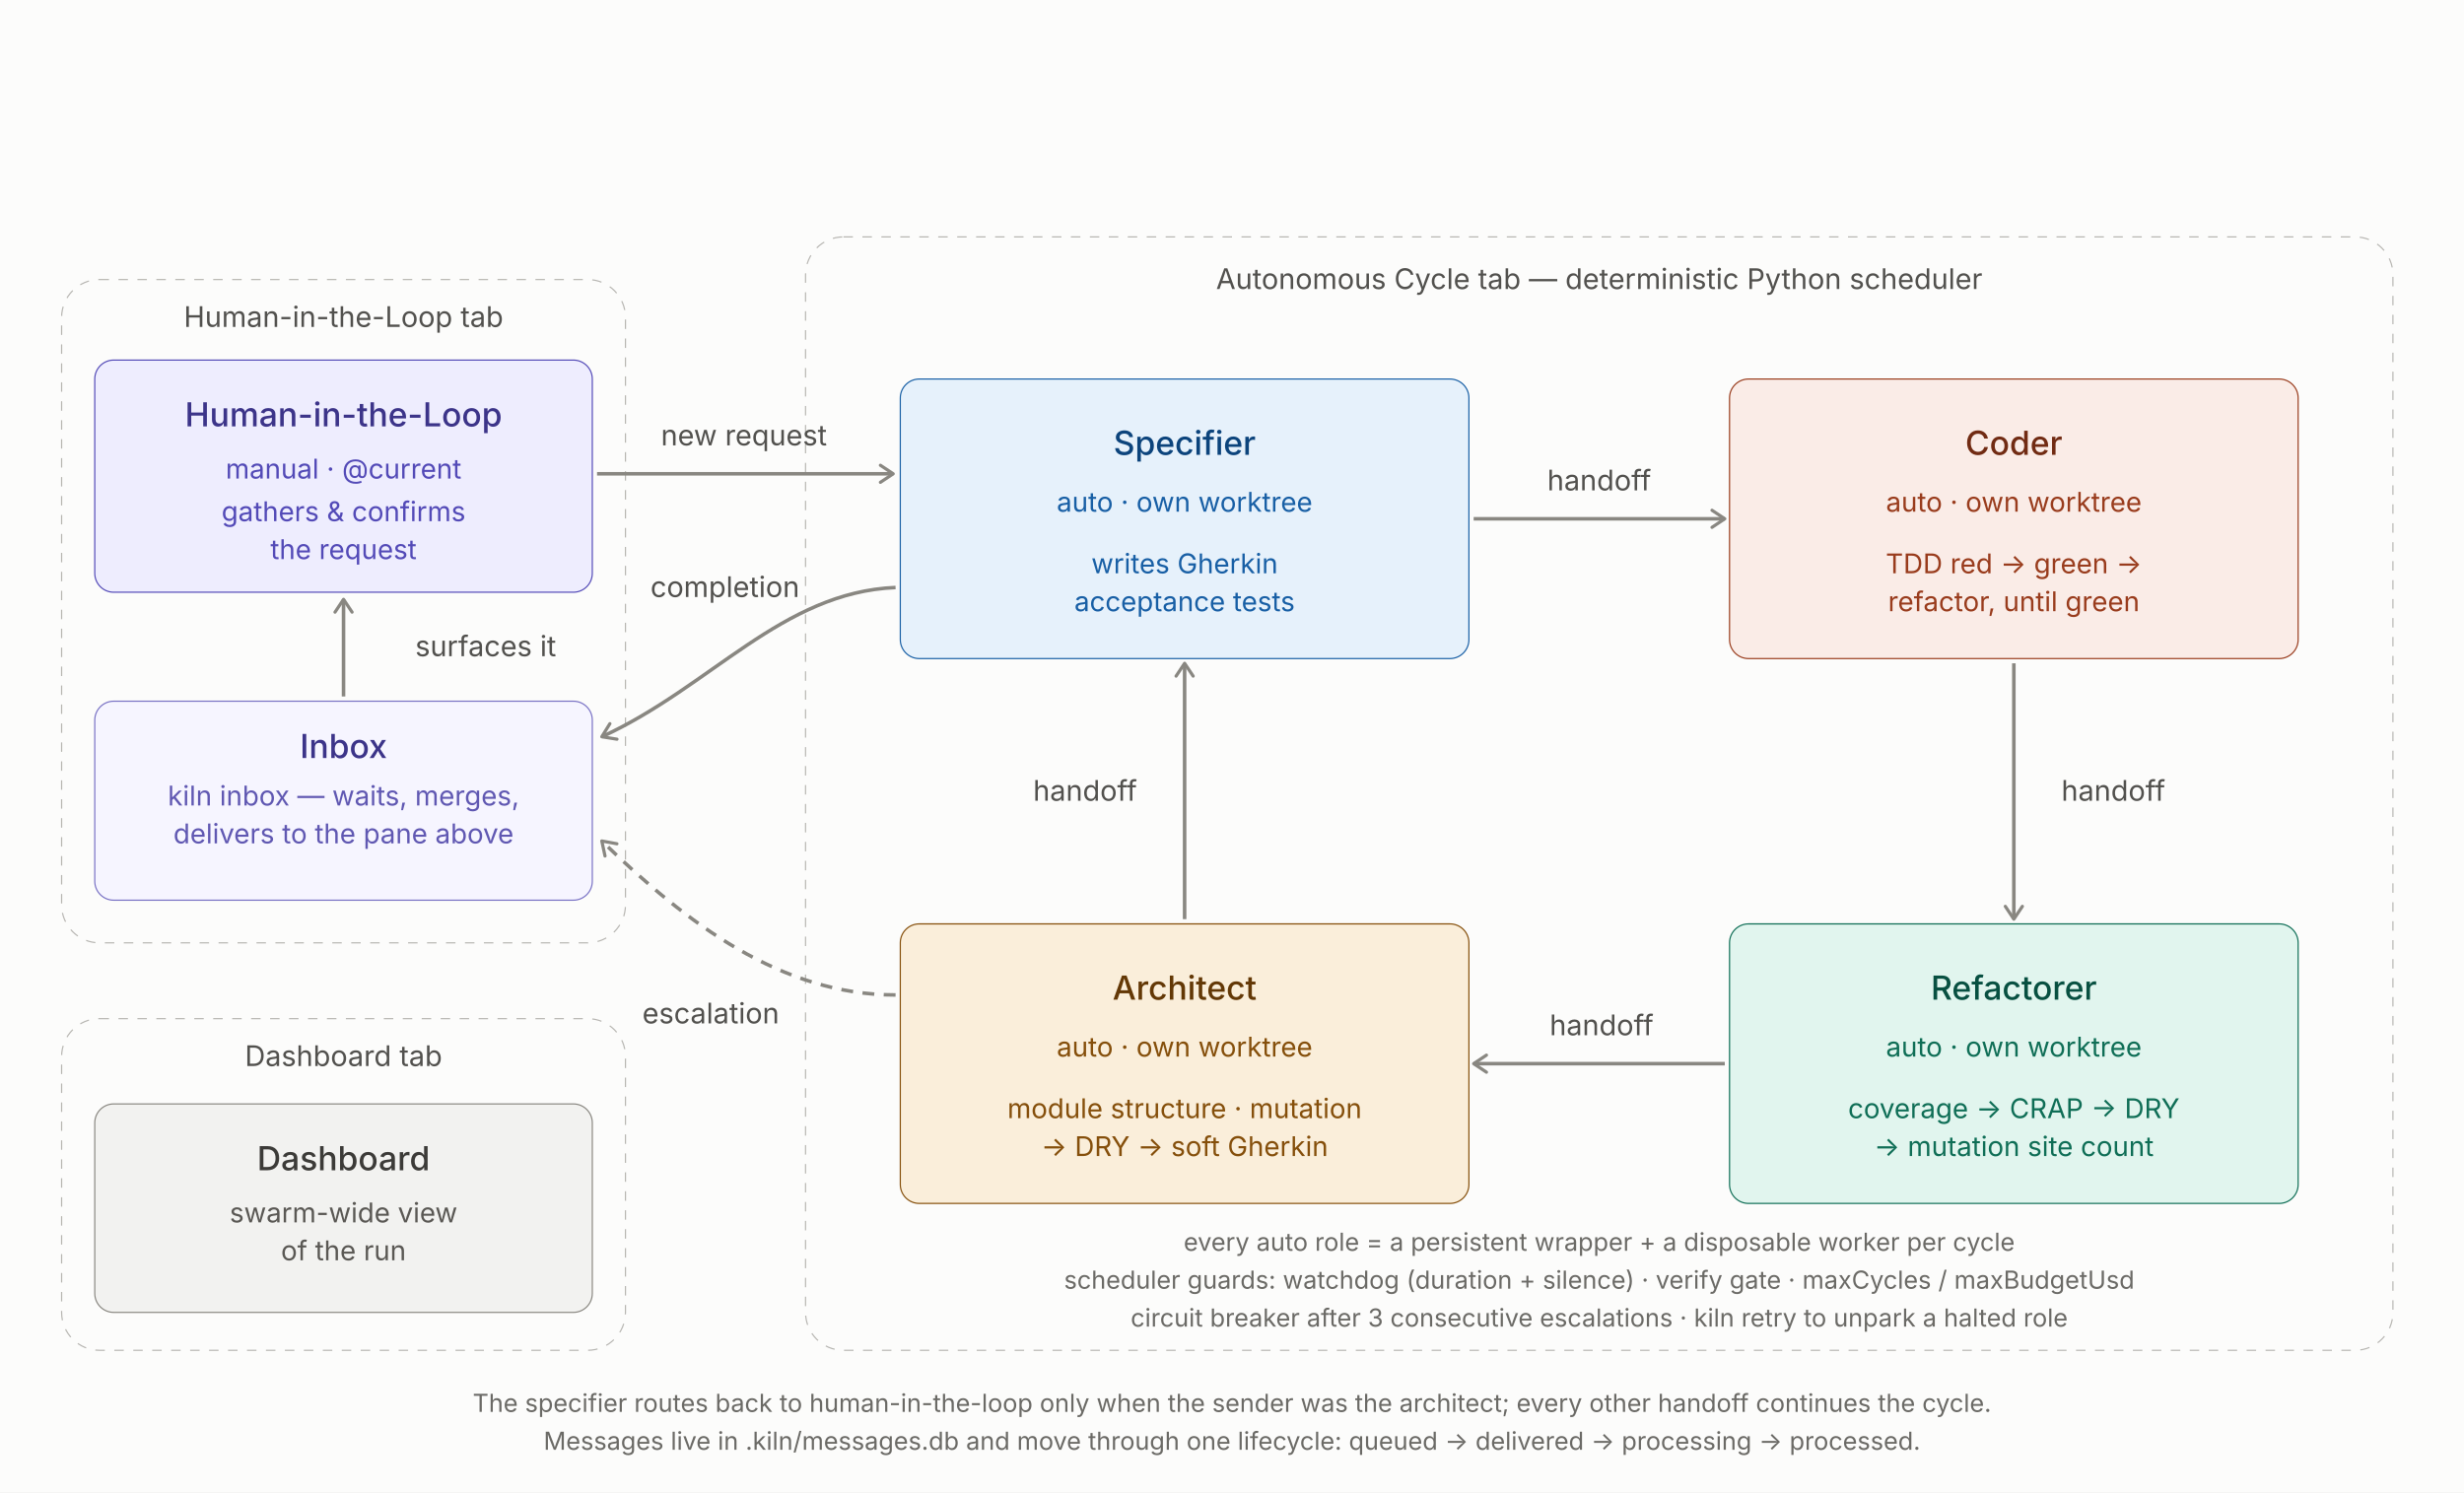
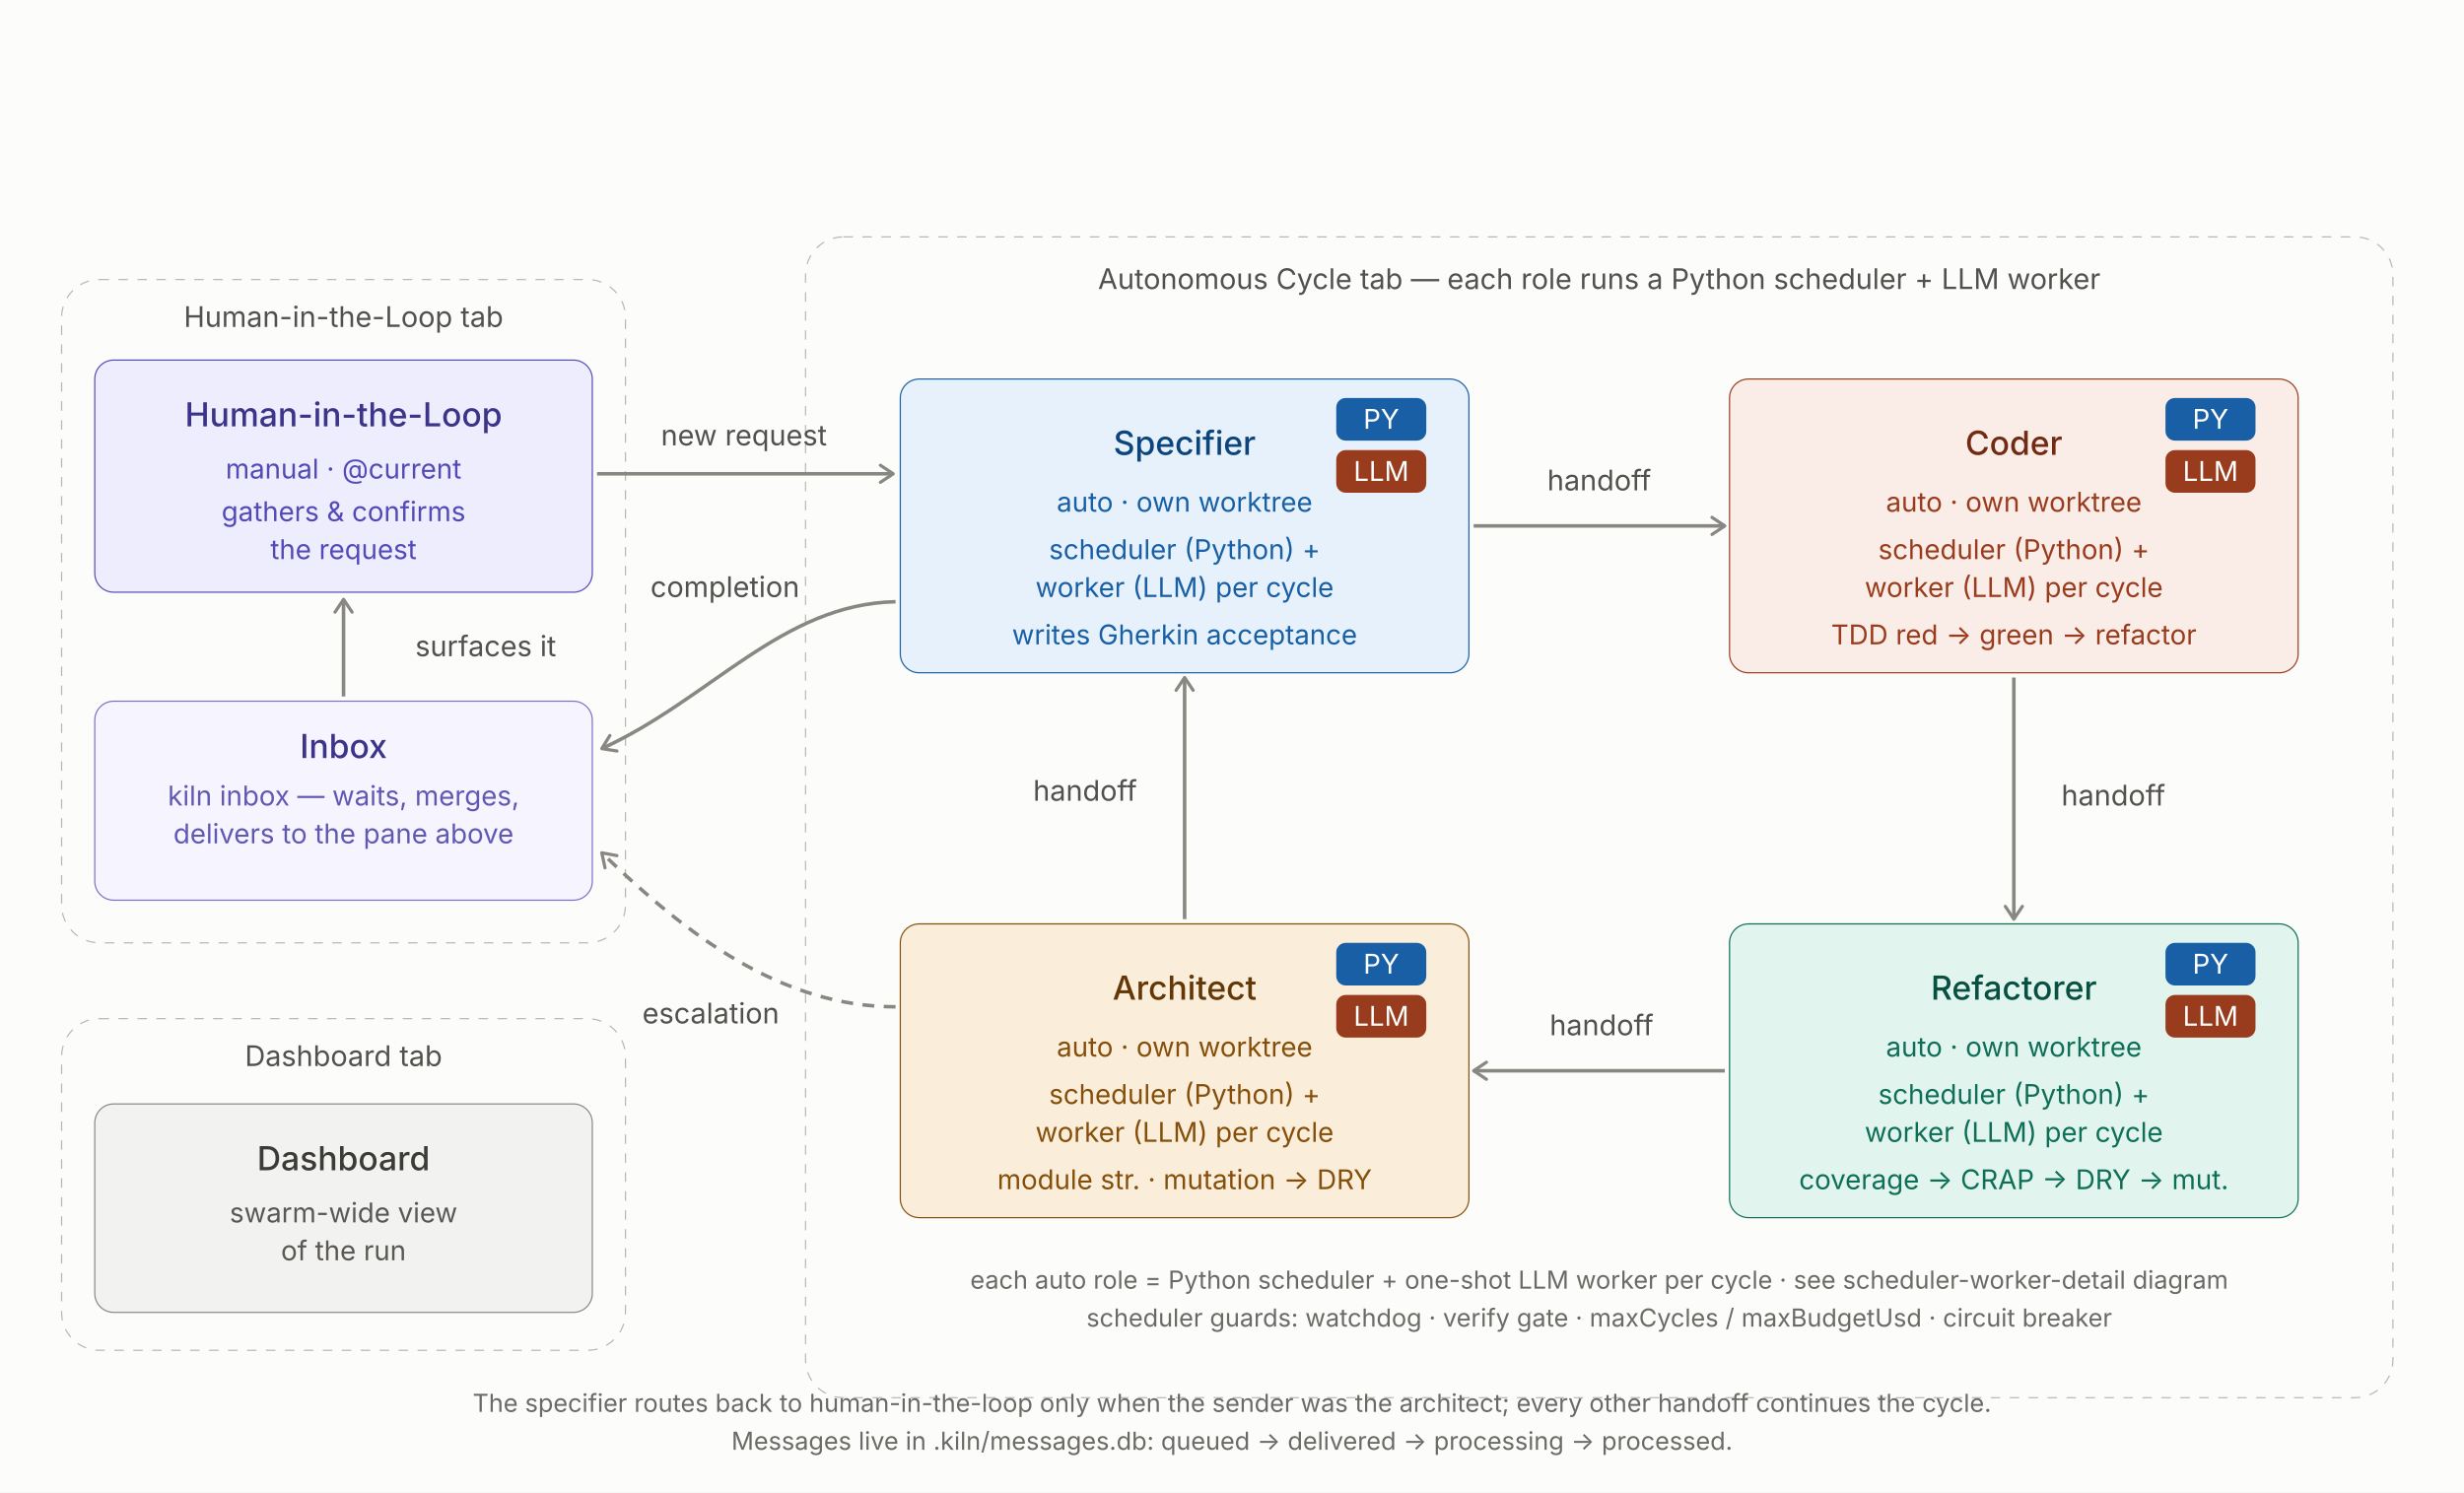
<svg xmlns="http://www.w3.org/2000/svg" width="100%" viewBox="0 0 1040 630" role="img">
  <defs>
    <marker id="arrow" viewBox="0 0 10 10" refX="8" refY="5" markerWidth="6" markerHeight="6" orient="auto-start-reverse">
      <path d="M2 1L8 5L2 9" fill="none" stroke="#898781" stroke-width="1.5" stroke-linecap="round" stroke-linejoin="round" />
    </marker>
    <marker id="arrow-red" viewBox="0 0 10 10" refX="8" refY="5" markerWidth="6" markerHeight="6" orient="auto-start-reverse">
      <path d="M2 1L8 5L2 9" fill="none" stroke="#a8422a" stroke-width="1.5" stroke-linecap="round" stroke-linejoin="round" />
    </marker>
    <style>
    text { font-family: "Anthropic Sans", -apple-system, BlinkMacSystemFont, "Segoe UI", sans-serif; }
    .name { font-size: 14px; font-weight: 500; }
    .sub  { font-size: 11.5px; font-weight: 400; }
    .edge { font-size: 12px; fill: #52514e; }
    .grp  { font-size: 12px; fill: #52514e; }
    .note { font-size: 10.5px; fill: #6b6a66; }
    .box  { stroke-width: 0.5; }
    .conn { fill: none; stroke: #898781; stroke-width: 1.5; }
    .dash { fill: none; stroke: #898781; stroke-width: 1.5; stroke-dasharray: 5 4; }
    .cluster { fill: none; stroke: #898781; stroke-width: 0.5; stroke-dasharray: 4 4; opacity: 0.6; }
  </style>
  </defs>
  <rect x="0" y="0" width="1040" height="630" fill="#fcfcfb" />
  <rect class="cluster" x="26" y="118" width="238" height="280" rx="16" />
  <text class="grp" x="145" y="138" text-anchor="middle">Human-in-the-Loop tab</text>
  <rect class="cluster" x="26" y="430" width="238" height="140" rx="16" />
  <text class="grp" x="145" y="450" text-anchor="middle">Dashboard tab</text>
-   <rect class="cluster" x="340" y="100" width="670" height="470" rx="16" />
-   <text class="grp" x="675" y="122" text-anchor="middle">Autonomous Cycle tab — deterministic Python scheduler</text>
+   <rect class="cluster" x="340" y="100" width="670" height="490" rx="16" />
+   <text class="grp" x="675" y="122" text-anchor="middle">Autonomous Cycle tab — each role runs a Python scheduler + LLM worker</text>
  <g>
    <rect class="box" x="40" y="152" width="210" height="98" rx="8" fill="#eeedfe" stroke="#534ab7" />
    <text class="name" x="145" y="180" text-anchor="middle" fill="#3c3489">Human-in-the-Loop</text>
    <text class="sub" x="145" y="202" text-anchor="middle" fill="#534ab7">manual · @current</text>
    <text class="sub" x="145" y="220" text-anchor="middle" fill="#534ab7">gathers &amp; confirms</text>
    <text class="sub" x="145" y="236" text-anchor="middle" fill="#534ab7">the request</text>
  </g>
  <g>
    <rect class="box" x="40" y="296" width="210" height="84" rx="8" fill="#f6f5ff" stroke="#7871c4" />
    <text class="name" x="145" y="320" text-anchor="middle" fill="#3c3489">Inbox</text>
    <text class="sub" x="145" y="340" text-anchor="middle" fill="#6058b2">kiln inbox — waits, merges,</text>
    <text class="sub" x="145" y="356" text-anchor="middle" fill="#6058b2">delivers to the pane above</text>
  </g>
  <line class="conn" x1="145" y1="294" x2="145" y2="253" marker-end="url(#arrow)" />
  <text class="edge" x="205" y="277" text-anchor="middle">surfaces it</text>
  <g>
    <rect class="box" x="40" y="466" width="210" height="88" rx="8" fill="#f2f2f0" stroke="#898781" />
    <text class="name" x="145" y="494" text-anchor="middle" fill="#3c3b38">Dashboard</text>
    <text class="sub" x="145" y="516" text-anchor="middle" fill="#5a5854">swarm-wide view</text>
    <text class="sub" x="145" y="532" text-anchor="middle" fill="#5a5854">of the run</text>
  </g>
  <g>
-     <rect class="box" x="380" y="160" width="240" height="118" rx="8" fill="#e6f1fb" stroke="#185fa5" />
+     <rect class="box" x="380" y="160" width="240" height="124" rx="8" fill="#e6f1fb" stroke="#185fa5" />
    <text class="name" x="500" y="192" text-anchor="middle" fill="#0c447c">Specifier</text>
+     <rect class="box" x="564" y="168" width="38" height="18" rx="4" fill="#185fa5" stroke="none" />
+     <text class="sub" x="583" y="181" text-anchor="middle" fill="#ffffff" font-weight="600" font-size="10px">PY</text>
+     <rect class="box" x="564" y="190" width="38" height="18" rx="4" fill="#993c1d" stroke="none" />
+     <text class="sub" x="583" y="203" text-anchor="middle" fill="#ffffff" font-weight="600" font-size="10px">LLM</text>
    <text class="sub" x="500" y="216" text-anchor="middle" fill="#185fa5">auto · own worktree</text>
-     <text class="sub" x="500" y="242" text-anchor="middle" fill="#185fa5">writes Gherkin</text>
-     <text class="sub" x="500" y="258" text-anchor="middle" fill="#185fa5">acceptance tests</text>
+     <text class="sub" x="500" y="236" text-anchor="middle" fill="#185fa5">scheduler (Python) +</text>
+     <text class="sub" x="500" y="252" text-anchor="middle" fill="#185fa5">worker (LLM) per cycle</text>
+     <text class="sub" x="500" y="272" text-anchor="middle" fill="#185fa5">writes Gherkin acceptance</text>
  </g>
  <g>
-     <rect class="box" x="730" y="160" width="240" height="118" rx="8" fill="#faece7" stroke="#993c1d" />
+     <rect class="box" x="730" y="160" width="240" height="124" rx="8" fill="#faece7" stroke="#993c1d" />
    <text class="name" x="850" y="192" text-anchor="middle" fill="#712b13">Coder</text>
+     <rect class="box" x="914" y="168" width="38" height="18" rx="4" fill="#185fa5" stroke="none" />
+     <text class="sub" x="933" y="181" text-anchor="middle" fill="#ffffff" font-weight="600" font-size="10px">PY</text>
+     <rect class="box" x="914" y="190" width="38" height="18" rx="4" fill="#993c1d" stroke="none" />
+     <text class="sub" x="933" y="203" text-anchor="middle" fill="#ffffff" font-weight="600" font-size="10px">LLM</text>
    <text class="sub" x="850" y="216" text-anchor="middle" fill="#993c1d">auto · own worktree</text>
-     <text class="sub" x="850" y="242" text-anchor="middle" fill="#993c1d">TDD red → green →</text>
-     <text class="sub" x="850" y="258" text-anchor="middle" fill="#993c1d">refactor, until green</text>
+     <text class="sub" x="850" y="236" text-anchor="middle" fill="#993c1d">scheduler (Python) +</text>
+     <text class="sub" x="850" y="252" text-anchor="middle" fill="#993c1d">worker (LLM) per cycle</text>
+     <text class="sub" x="850" y="272" text-anchor="middle" fill="#993c1d">TDD red → green → refactor</text>
  </g>
  <g>
-     <rect class="box" x="730" y="390" width="240" height="118" rx="8" fill="#e1f5ee" stroke="#0f6e56" />
+     <rect class="box" x="730" y="390" width="240" height="124" rx="8" fill="#e1f5ee" stroke="#0f6e56" />
    <text class="name" x="850" y="422" text-anchor="middle" fill="#085041">Refactorer</text>
+     <rect class="box" x="914" y="398" width="38" height="18" rx="4" fill="#185fa5" stroke="none" />
+     <text class="sub" x="933" y="411" text-anchor="middle" fill="#ffffff" font-weight="600" font-size="10px">PY</text>
+     <rect class="box" x="914" y="420" width="38" height="18" rx="4" fill="#993c1d" stroke="none" />
+     <text class="sub" x="933" y="433" text-anchor="middle" fill="#ffffff" font-weight="600" font-size="10px">LLM</text>
    <text class="sub" x="850" y="446" text-anchor="middle" fill="#0f6e56">auto · own worktree</text>
-     <text class="sub" x="850" y="472" text-anchor="middle" fill="#0f6e56">coverage → CRAP → DRY</text>
-     <text class="sub" x="850" y="488" text-anchor="middle" fill="#0f6e56">→ mutation site count</text>
+     <text class="sub" x="850" y="466" text-anchor="middle" fill="#0f6e56">scheduler (Python) +</text>
+     <text class="sub" x="850" y="482" text-anchor="middle" fill="#0f6e56">worker (LLM) per cycle</text>
+     <text class="sub" x="850" y="502" text-anchor="middle" fill="#0f6e56">coverage → CRAP → DRY → mut.</text>
  </g>
  <g>
-     <rect class="box" x="380" y="390" width="240" height="118" rx="8" fill="#faeeda" stroke="#854f0b" />
+     <rect class="box" x="380" y="390" width="240" height="124" rx="8" fill="#faeeda" stroke="#854f0b" />
    <text class="name" x="500" y="422" text-anchor="middle" fill="#633806">Architect</text>
+     <rect class="box" x="564" y="398" width="38" height="18" rx="4" fill="#185fa5" stroke="none" />
+     <text class="sub" x="583" y="411" text-anchor="middle" fill="#ffffff" font-weight="600" font-size="10px">PY</text>
+     <rect class="box" x="564" y="420" width="38" height="18" rx="4" fill="#993c1d" stroke="none" />
+     <text class="sub" x="583" y="433" text-anchor="middle" fill="#ffffff" font-weight="600" font-size="10px">LLM</text>
    <text class="sub" x="500" y="446" text-anchor="middle" fill="#854f0b">auto · own worktree</text>
-     <text class="sub" x="500" y="472" text-anchor="middle" fill="#854f0b">module structure · mutation</text>
-     <text class="sub" x="500" y="488" text-anchor="middle" fill="#854f0b">→ DRY → soft Gherkin</text>
+     <text class="sub" x="500" y="466" text-anchor="middle" fill="#854f0b">scheduler (Python) +</text>
+     <text class="sub" x="500" y="482" text-anchor="middle" fill="#854f0b">worker (LLM) per cycle</text>
+     <text class="sub" x="500" y="502" text-anchor="middle" fill="#854f0b">module str. · mutation → DRY</text>
  </g>
-   <line class="conn" x1="622" y1="219" x2="728" y2="219" marker-end="url(#arrow)" />
+   <line class="conn" x1="622" y1="222" x2="728" y2="222" marker-end="url(#arrow)" />
  <text class="edge" x="675" y="207" text-anchor="middle">handoff</text>
-   <line class="conn" x1="850" y1="280" x2="850" y2="388" marker-end="url(#arrow)" />
-   <text class="edge" x="892" y="338" text-anchor="middle">handoff</text>
-   <line class="conn" x1="728" y1="449" x2="622" y2="449" marker-end="url(#arrow)" />
+   <line class="conn" x1="850" y1="286" x2="850" y2="388" marker-end="url(#arrow)" />
+   <text class="edge" x="892" y="340" text-anchor="middle">handoff</text>
+   <line class="conn" x1="728" y1="452" x2="622" y2="452" marker-end="url(#arrow)" />
  <text class="edge" x="676" y="437" text-anchor="middle">handoff</text>
-   <line class="conn" x1="500" y1="388" x2="500" y2="280" marker-end="url(#arrow)" />
+   <line class="conn" x1="500" y1="388" x2="500" y2="286" marker-end="url(#arrow)" />
  <text class="edge" x="458" y="338" text-anchor="middle">handoff</text>
  <line class="conn" x1="252" y1="200" x2="377" y2="200" marker-end="url(#arrow)" />
  <text class="edge" x="314" y="188" text-anchor="middle">new request</text>
-   <path class="conn" d="M378 248 C 330 250, 300 290, 254 311" marker-end="url(#arrow)" />
+   <path class="conn" d="M378 254 C 330 255, 300 295, 254 316" marker-end="url(#arrow)" />
  <text class="edge" x="306" y="252" text-anchor="middle">completion</text>
-   <path class="dash" d="M378 420 C 330 420, 290 390, 254 355" marker-end="url(#arrow)" />
+   <path class="dash" d="M378 425 C 330 425, 290 395, 254 360" marker-end="url(#arrow)" />
  <text class="edge" x="300" y="432" text-anchor="middle">escalation</text>
-   <text class="note" x="675" y="528" text-anchor="middle">every auto role = a persistent wrapper + a disposable worker per cycle</text>
-   <text class="note" x="675" y="544" text-anchor="middle">scheduler guards: watchdog (duration + silence) · verify gate · maxCycles / maxBudgetUsd</text>
-   <text class="note" x="675" y="560" text-anchor="middle">circuit breaker after 3 consecutive escalations · kiln retry to unpark a halted role</text>
+   <text class="note" x="675" y="544" text-anchor="middle">each auto role = Python scheduler + one-shot LLM worker per cycle · see scheduler-worker-detail diagram</text>
+   <text class="note" x="675" y="560" text-anchor="middle">scheduler guards: watchdog · verify gate · maxCycles / maxBudgetUsd · circuit breaker</text>
  <text class="note" x="520" y="596" text-anchor="middle">The specifier routes back to human-in-the-loop only when the sender was the architect; every other handoff continues the cycle.</text>
-   <text class="note" x="520" y="612" text-anchor="middle">Messages live in .kiln/messages.db and move through one lifecycle: queued → delivered → processing → processed.</text>
+   <text class="note" x="520" y="612" text-anchor="middle">Messages live in .kiln/messages.db: queued → delivered → processing → processed.</text>
</svg>
